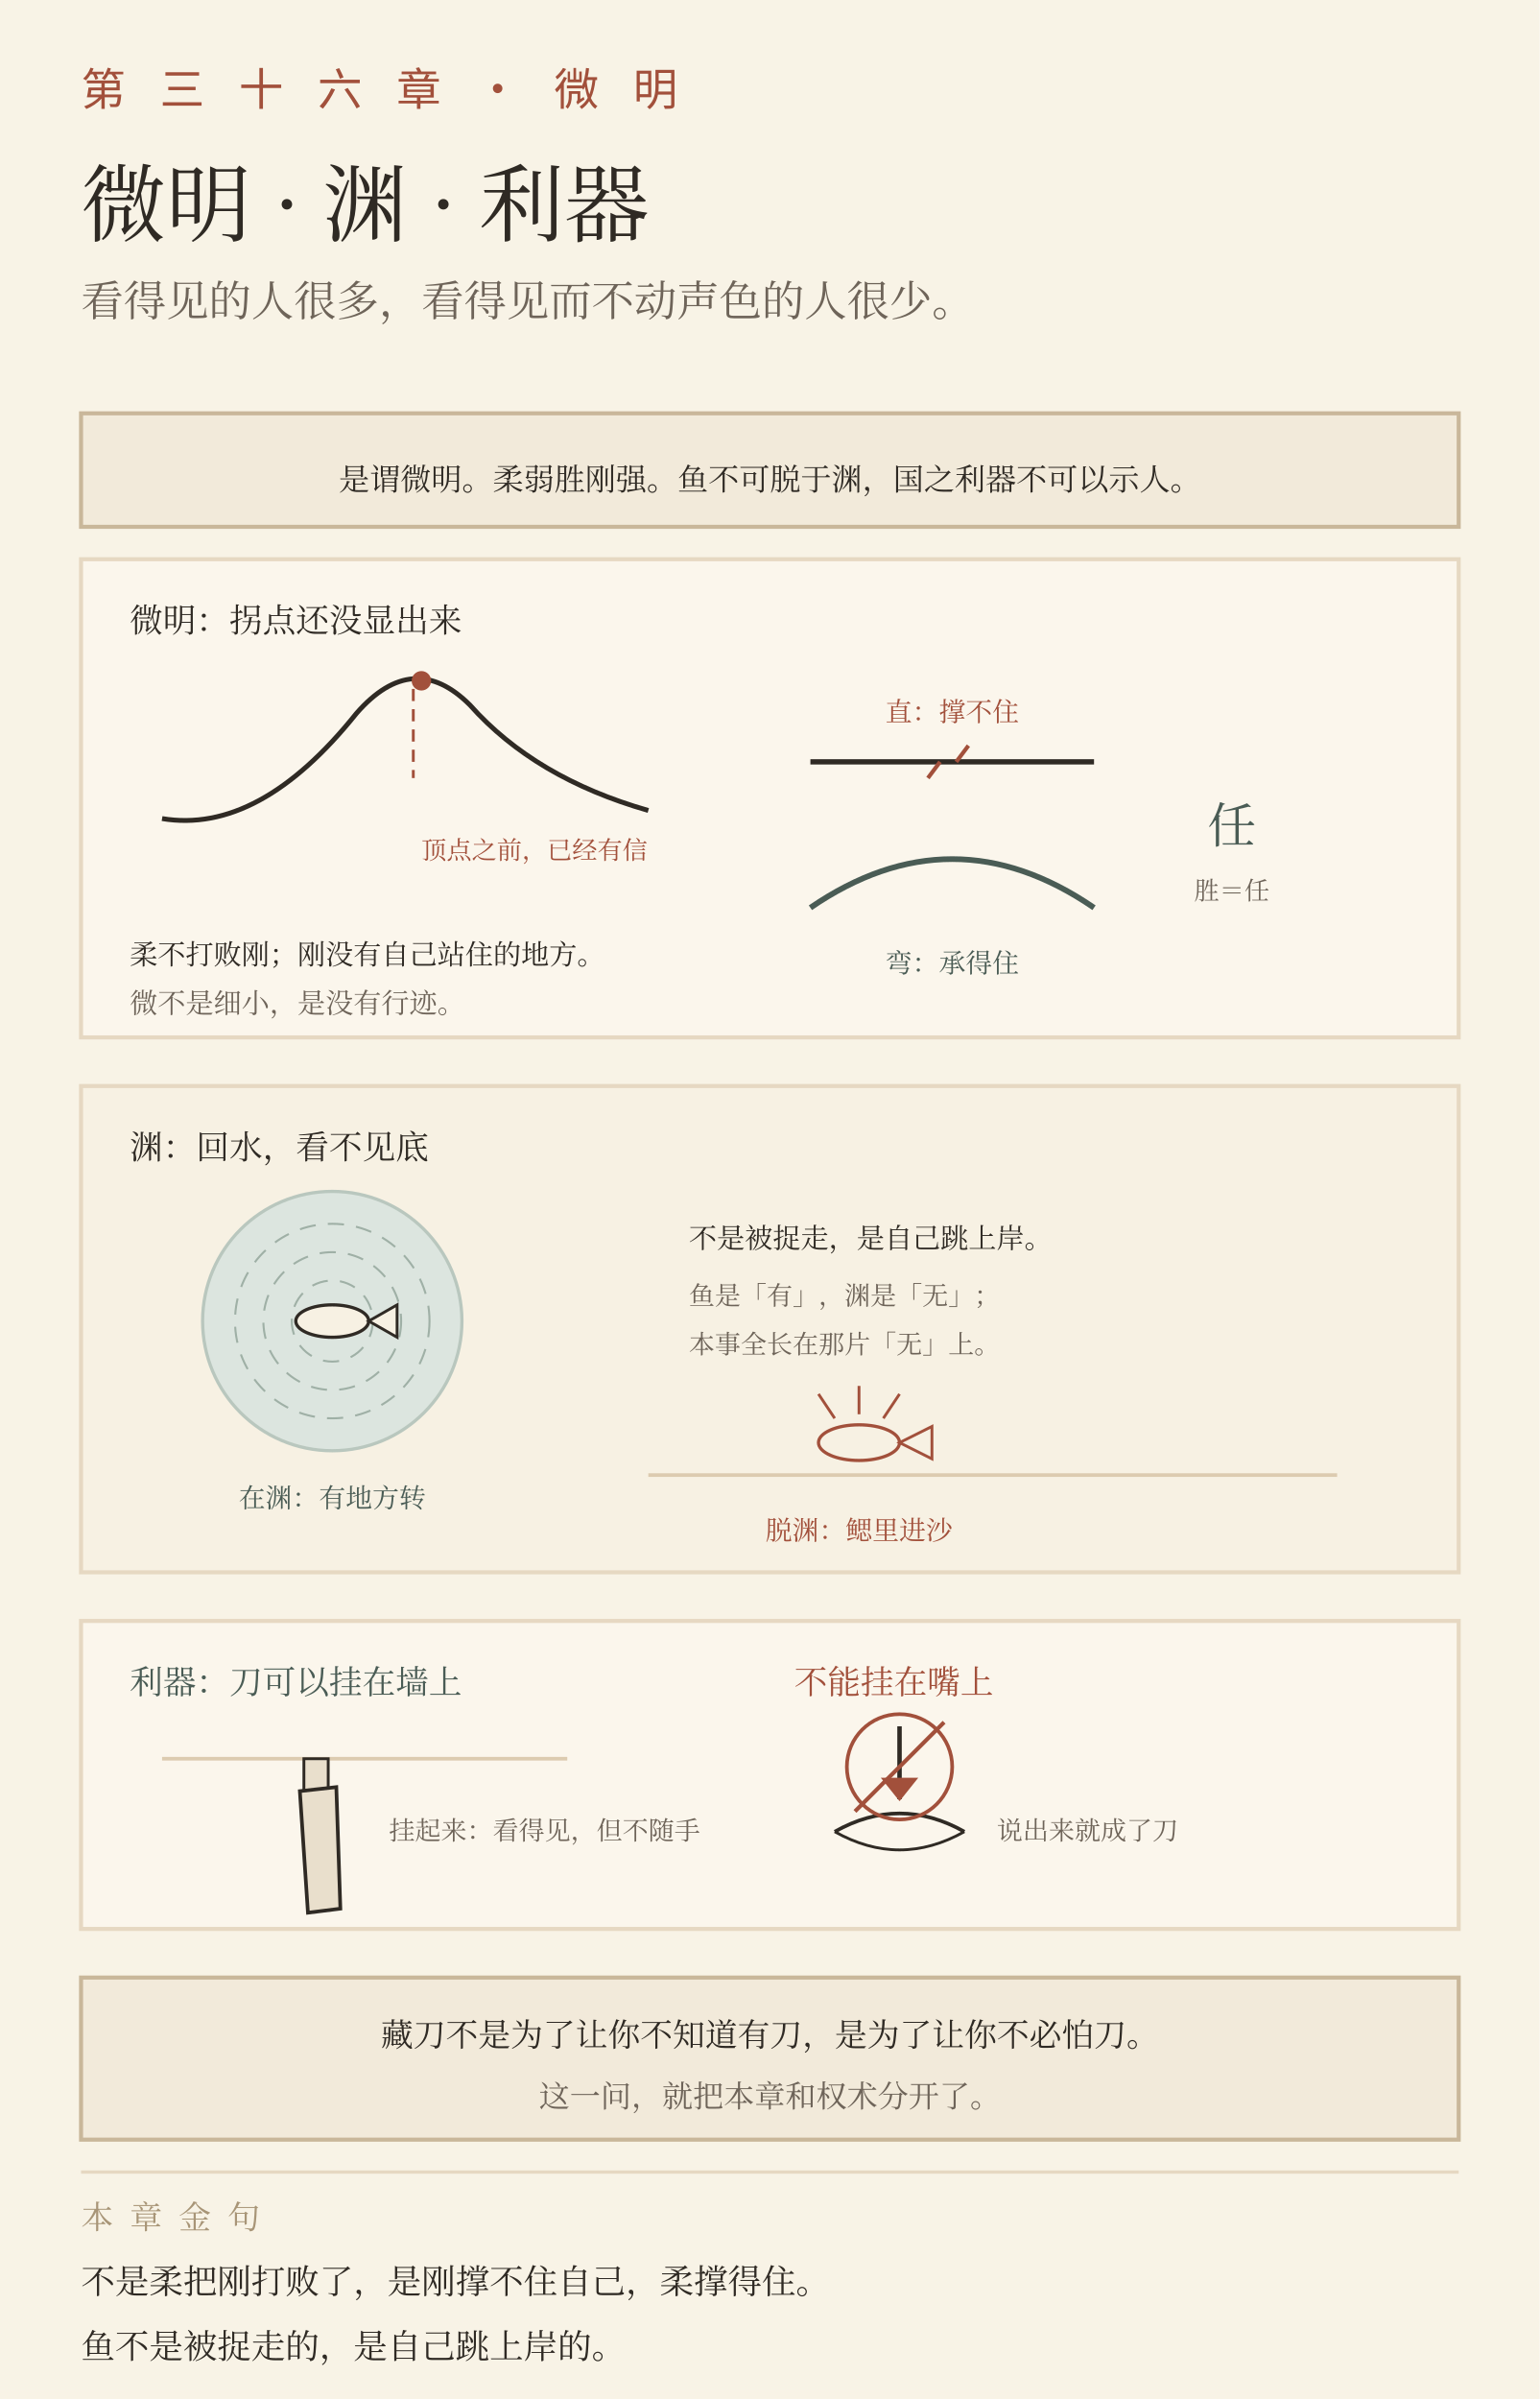
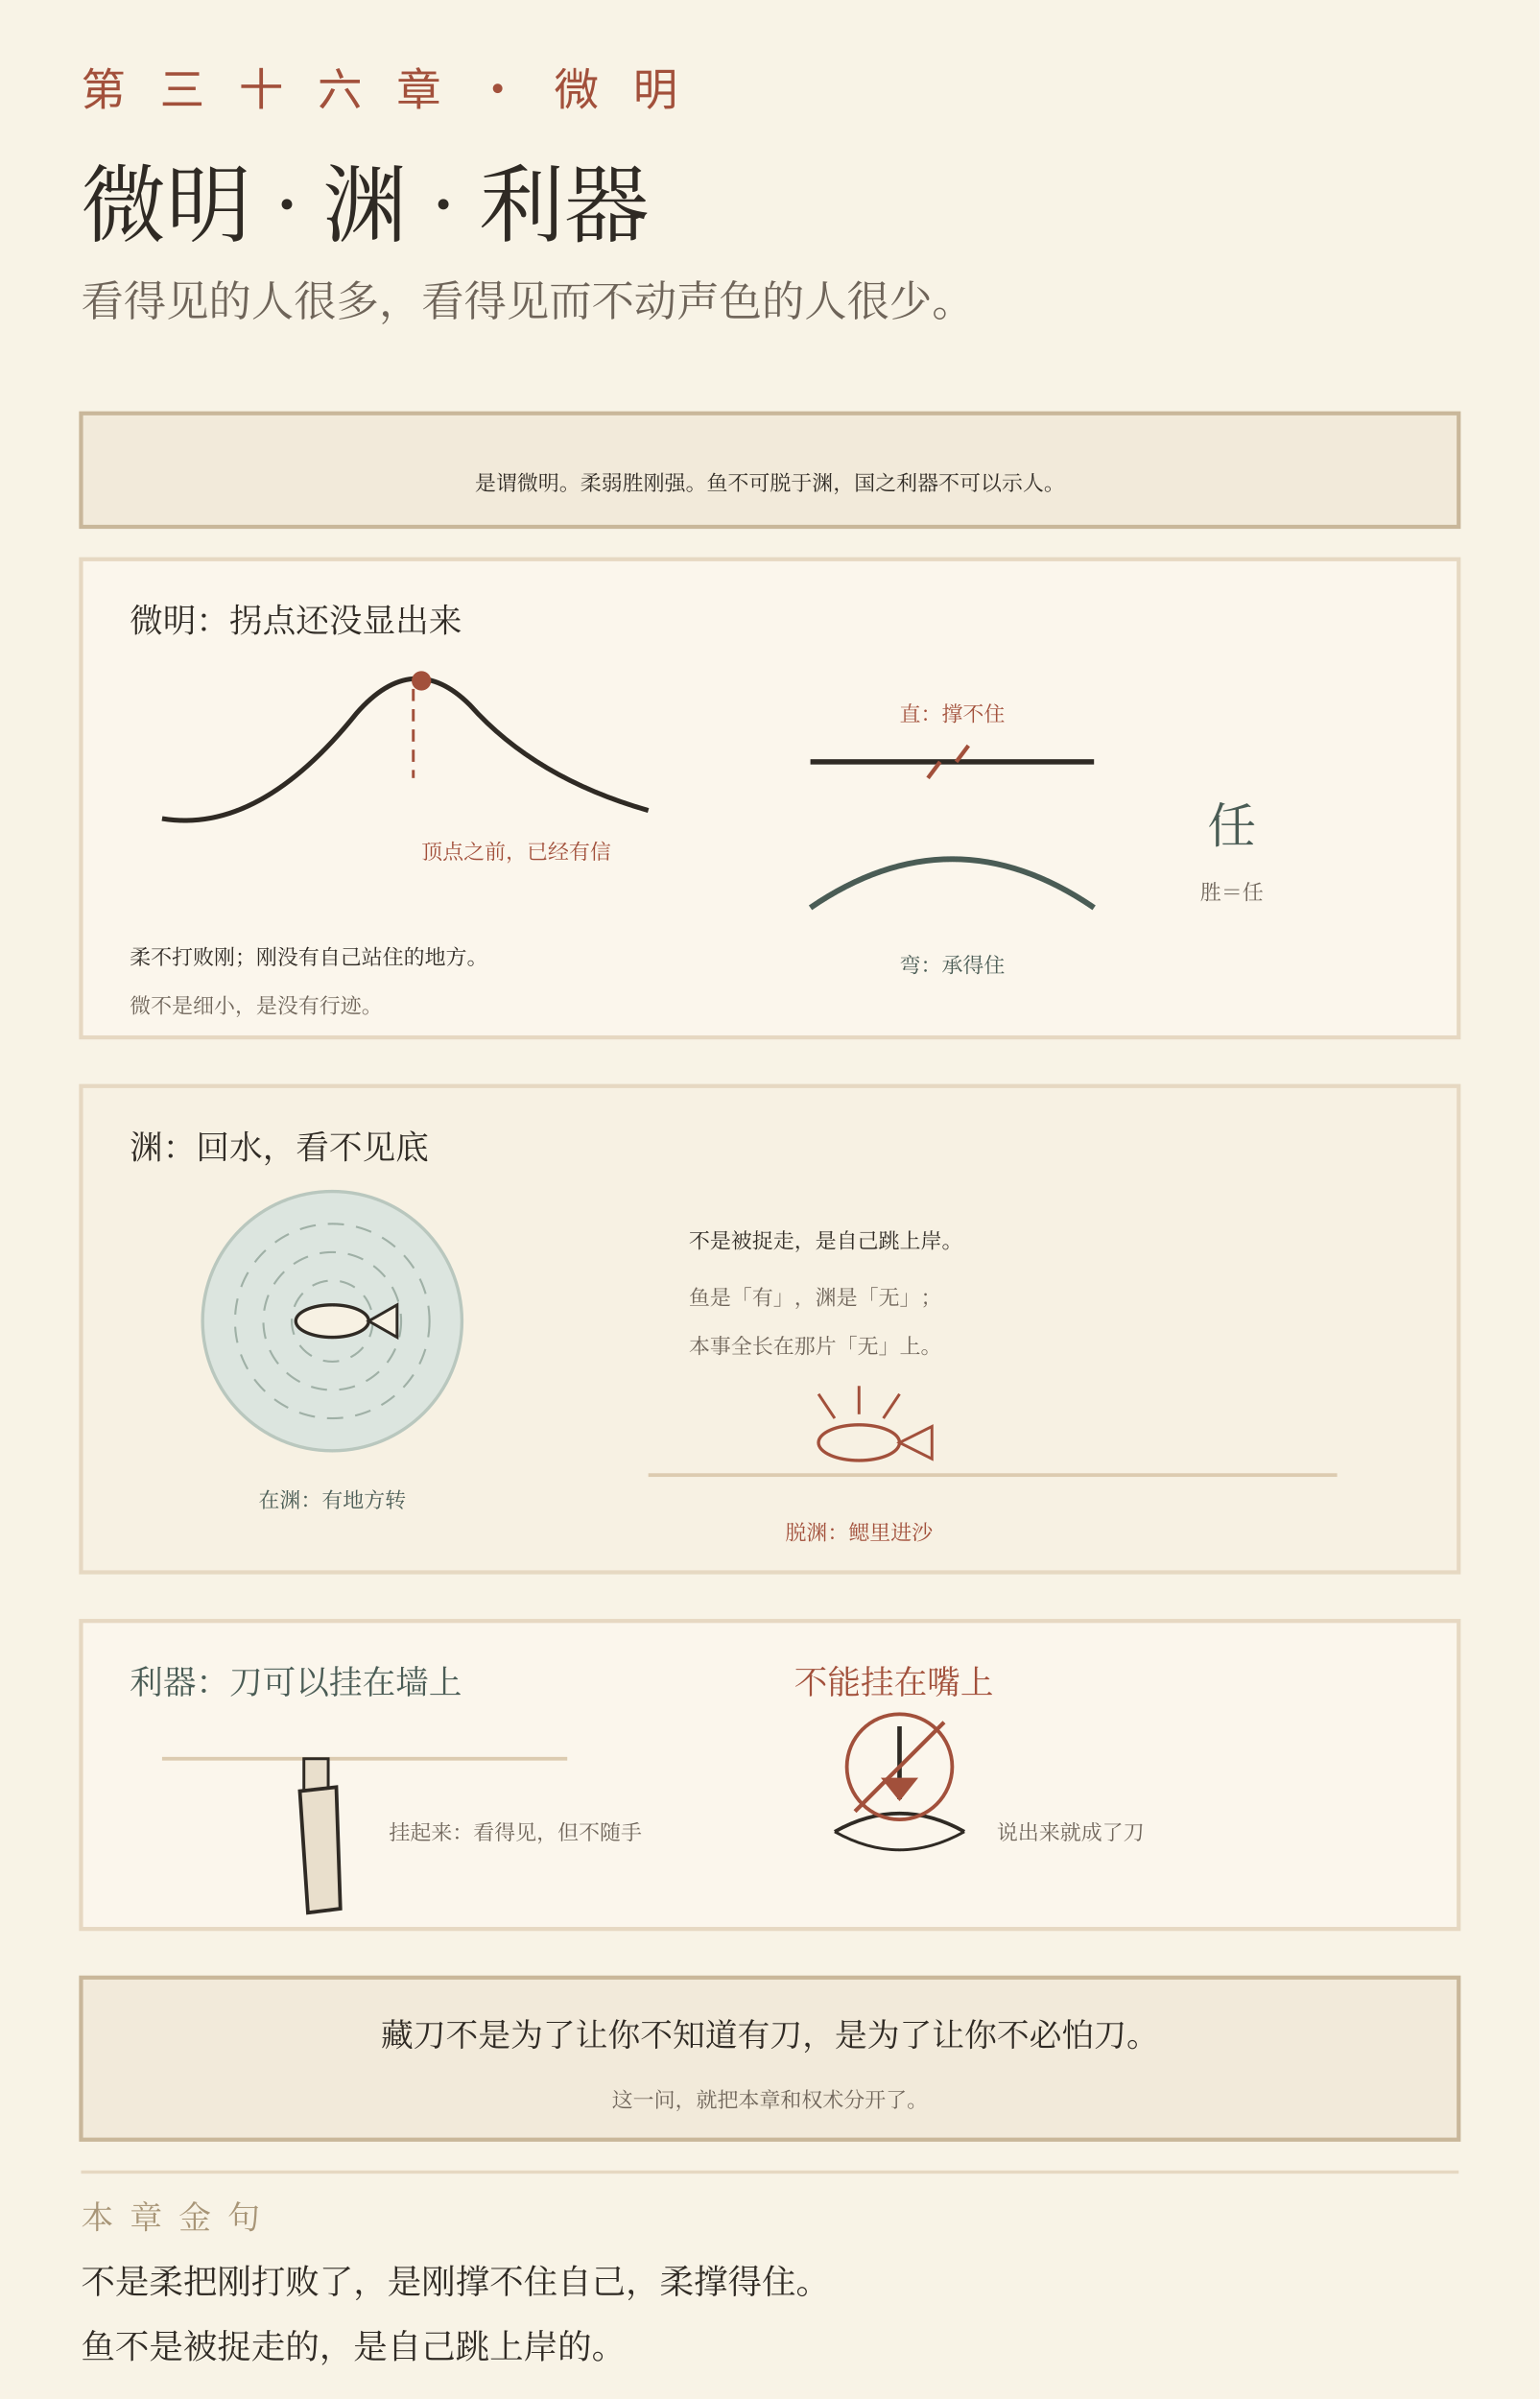
<svg xmlns="http://www.w3.org/2000/svg" viewBox="0 0 380 592" role="img" aria-label="胜，本义是「任」：刚撑不住自己，柔撑得住" font-family="'Noto Serif CJK SC','Noto Serif SC','Songti SC',serif">
  <defs>
    <marker id="arr" viewBox="0 0 10 10" refX="9" refY="5" markerWidth="6" markerHeight="6" orient="auto">
      <path d="M0 0 L10 5 L0 10 z" fill="#6E6459" />
    </marker>
    <marker id="arr2" viewBox="0 0 10 10" refX="9" refY="5" markerWidth="6" markerHeight="6" orient="auto">
      <path d="M0 0 L10 5 L0 10 z" fill="#4A5C55" />
    </marker>
    <marker id="arrL" viewBox="0 0 10 10" refX="1" refY="5" markerWidth="6" markerHeight="6" orient="auto">
      <path d="M10 0 L0 5 L10 10 z" fill="#4A5C55" />
    </marker>
    <marker id="arrS" viewBox="0 0 10 10" refX="9" refY="5" markerWidth="6" markerHeight="6" orient="auto">
      <path d="M0 0 L10 5 L0 10 z" fill="#A2503B" />
    </marker>
  </defs>
  <rect x="0" y="0" width="380" height="592" fill="#F8F3E6" />
  <text x="20" y="26" font-size="11" fill="#A2503B" font-family="'Noto Sans CJK SC','Noto Sans SC',sans-serif" letter-spacing="3">第 三 十 六 章 · 微 明</text>
  <text x="20" y="58" font-size="21" fill="#2F2A24">微明 · 渊 · 利器</text>
  <text x="20" y="78" font-size="10.5" fill="#6E6459">看得见的人很多，看得见而不动声色的人很少。</text>
  <rect x="20" y="102" width="340" height="28" fill="#F2EADA" stroke="#C9B79A" stroke-width="1.0" />
-   <text x="190" y="121" font-size="7.6" fill="#2F2A24" text-anchor="middle">是谓微明。柔弱胜刚强。鱼不可脱于渊，国之利器不可以示人。</text>
+   <text x="190" y="121" font-size="5.2" fill="#2F2A24" text-anchor="middle">是谓微明。柔弱胜刚强。鱼不可脱于渊，国之利器不可以示人。</text>
  <rect x="20" y="138" width="340" height="118" fill="#FBF6EC" stroke="#E6D8C2" stroke-width="1.0" />
  <text x="32" y="156" font-size="8.2" fill="#2F2A24">微明：拐点还没显出来</text>
  <path d="M40,202 Q64,206 88,176 Q102,160 116,174 Q132,192 160,200" fill="none" stroke="#2F2A24" stroke-width="1.2" />
  <circle cx="104" cy="168" r="2.4" fill="#A2503B" />
  <line x1="102" y1="170" x2="102" y2="192" stroke="#A2503B" stroke-width="0.7" stroke-dasharray="3 2" />
-   <text x="104" y="212" font-size="6.2" fill="#A2503B">顶点之前，已经有信</text>
+   <text x="104" y="212" font-size="5.2" fill="#A2503B">顶点之前，已经有信</text>
  <line x1="200" y1="188" x2="270" y2="188" stroke="#2F2A24" stroke-width="1.3" />
  <path d="M232,188 l-3,4 M236,188 l3,-4" stroke="#A2503B" stroke-width="1" />
-   <text x="235" y="178" font-size="6.6" fill="#A2503B" text-anchor="middle">直：撑不住</text>
+   <text x="235" y="178" font-size="5.2" fill="#A2503B" text-anchor="middle">直：撑不住</text>
  <path d="M200,224 Q235,200 270,224" fill="none" stroke="#4A5C55" stroke-width="1.4" />
-   <text x="235" y="240" font-size="6.6" fill="#4A5C55" text-anchor="middle">弯：承得住</text>
+   <text x="235" y="240" font-size="5.2" fill="#4A5C55" text-anchor="middle">弯：承得住</text>
  <text x="304" y="208" font-size="12" fill="#4A5C55" text-anchor="middle">任</text>
-   <text x="304" y="222" font-size="6.2" fill="#6E6459" text-anchor="middle">胜＝任</text>
-   <text x="32" y="238" font-size="6.9" fill="#2F2A24">柔不打败刚；刚没有自己站住的地方。</text>
-   <text x="32" y="250" font-size="6.9" fill="#6E6459">微不是细小，是没有行迹。</text>
+   <text x="304" y="222" font-size="5.2" fill="#6E6459" text-anchor="middle">胜＝任</text>
+   <text x="32" y="238" font-size="5.2" fill="#2F2A24">柔不打败刚；刚没有自己站住的地方。</text>
+   <text x="32" y="250" font-size="5.2" fill="#6E6459">微不是细小，是没有行迹。</text>
  <rect x="20" y="268" width="340" height="120" fill="#F7F1E3" stroke="#E6D8C2" stroke-width="1.0" />
  <text x="32" y="286" font-size="8.2" fill="#2F2A24">渊：回水，看不见底</text>
  <circle cx="82" cy="326" r="32" fill="#DCE5DF" stroke="#B9C7BE" stroke-width="0.8" />
  <circle cx="82" cy="326" r="24" fill="none" stroke="#9FB0A6" stroke-width="0.5" stroke-dasharray="4 3" />
  <circle cx="82" cy="326" r="17" fill="none" stroke="#9FB0A6" stroke-width="0.5" stroke-dasharray="4 3" />
  <circle cx="82" cy="326" r="10" fill="none" stroke="#9FB0A6" stroke-width="0.5" stroke-dasharray="4 3" />
  <ellipse cx="82" cy="326" rx="9" ry="4" fill="#F7F1E3" stroke="#2F2A24" stroke-width="0.8" />
  <path d="M91,326 l7,-4 l0,8 z" fill="#F7F1E3" stroke="#2F2A24" stroke-width="0.7" />
-   <text x="82" y="372" font-size="6.6" fill="#4A5C55" text-anchor="middle">在渊：有地方转</text>
+   <text x="82" y="372" font-size="5.2" fill="#4A5C55" text-anchor="middle">在渊：有地方转</text>
  <line x1="160" y1="364" x2="330" y2="364" stroke="#DCCBB0" stroke-width="0.9" />
  <ellipse cx="212" cy="356" rx="10" ry="4.4" fill="#F7F1E3" stroke="#A2503B" stroke-width="0.8" />
  <path d="M222,356 l8,-4 l0,8 z" fill="#F7F1E3" stroke="#A2503B" stroke-width="0.7" />
  <path d="M206,350 l-4,-6 M212,349 l0,-7 M218,350 l4,-6" stroke="#A2503B" stroke-width="0.7" />
-   <text x="212" y="380" font-size="6.6" fill="#A2503B" text-anchor="middle">脱渊：鳃里进沙</text>
-   <text x="170" y="308" font-size="6.9" fill="#2F2A24">不是被捉走，是自己跳上岸。</text>
-   <text x="170" y="322" font-size="6.4" fill="#6E6459">鱼是「有」，渊是「无」；</text>
-   <text x="170" y="334" font-size="6.4" fill="#6E6459">本事全长在那片「无」上。</text>
+   <text x="212" y="380" font-size="5.2" fill="#A2503B" text-anchor="middle">脱渊：鳃里进沙</text>
+   <text x="170" y="308" font-size="5.2" fill="#2F2A24">不是被捉走，是自己跳上岸。</text>
+   <text x="170" y="322" font-size="5.2" fill="#6E6459">鱼是「有」，渊是「无」；</text>
+   <text x="170" y="334" font-size="5.2" fill="#6E6459">本事全长在那片「无」上。</text>
  <rect x="20" y="400" width="340" height="76" fill="#FBF6EC" stroke="#E6D8C2" stroke-width="1.0" />
  <text x="32" y="418" font-size="8.2" fill="#4A5C55">利器：刀可以挂在墙上</text>
  <line x1="40" y1="434" x2="140" y2="434" stroke="#DCCBB0" stroke-width="0.9" />
  <path d="M76,434 l0,6" stroke="#2F2A24" stroke-width="0.7" />
  <rect x="75" y="434" width="6" height="8" fill="#E9DFCC" stroke="#2F2A24" stroke-width="0.7" />
  <path d="M74,442 l9,-1 l1,30 l-8,1 z" fill="#E9DFCC" stroke="#2F2A24" stroke-width="0.9" />
-   <text x="96" y="454" font-size="6.4" fill="#6E6459">挂起来：看得见，但不随手</text>
+   <text x="96" y="454" font-size="5.2" fill="#6E6459">挂起来：看得见，但不随手</text>
  <text x="196" y="418" font-size="8.2" fill="#A2503B">不能挂在嘴上</text>
  <path d="M206,452 q16,-9 32,0" fill="none" stroke="#2F2A24" stroke-width="0.9" />
  <path d="M206,452 q16,9 32,0" fill="none" stroke="#2F2A24" stroke-width="0.7" />
  <line x1="222" y1="426" x2="222" y2="444" stroke="#2F2A24" stroke-width="1.1" />
  <path d="M222,444 l-4,-5 l8,0 z" fill="#A2503B" stroke="#A2503B" stroke-width="0.6" />
  <circle cx="222" cy="436" r="13" fill="none" stroke="#A2503B" stroke-width="0.9" />
  <line x1="211" y1="447" x2="233" y2="425" stroke="#A2503B" stroke-width="1" />
-   <text x="246" y="454" font-size="6.4" fill="#6E6459">说出来就成了刀</text>
+   <text x="246" y="454" font-size="5.2" fill="#6E6459">说出来就成了刀</text>
  <rect x="20" y="488" width="340" height="40" fill="#F2EADA" stroke="#C9B79A" stroke-width="1.0" />
  <text x="190" y="505" font-size="8.0" fill="#2F2A24" text-anchor="middle">藏刀不是为了让你不知道有刀，是为了让你不必怕刀。</text>
-   <text x="190" y="520" font-size="7.6" fill="#6E6459" text-anchor="middle">这一问，就把本章和权术分开了。</text>
+   <text x="190" y="520" font-size="5.2" fill="#6E6459" text-anchor="middle">这一问，就把本章和权术分开了。</text>
  <line x1="20" y1="536" x2="360" y2="536" stroke="#E6D8C2" stroke-width="0.8" />
  <text x="20" y="550" font-size="8.0" fill="#A89577" letter-spacing="1">本 章 金 句</text>
  <text x="20" y="566" font-size="8.4" fill="#2F2A24">不是柔把刚打败了，是刚撑不住自己，柔撑得住。</text>
  <text x="20" y="582" font-size="8.4" fill="#2F2A24">鱼不是被捉走的，是自己跳上岸的。</text>
</svg>
